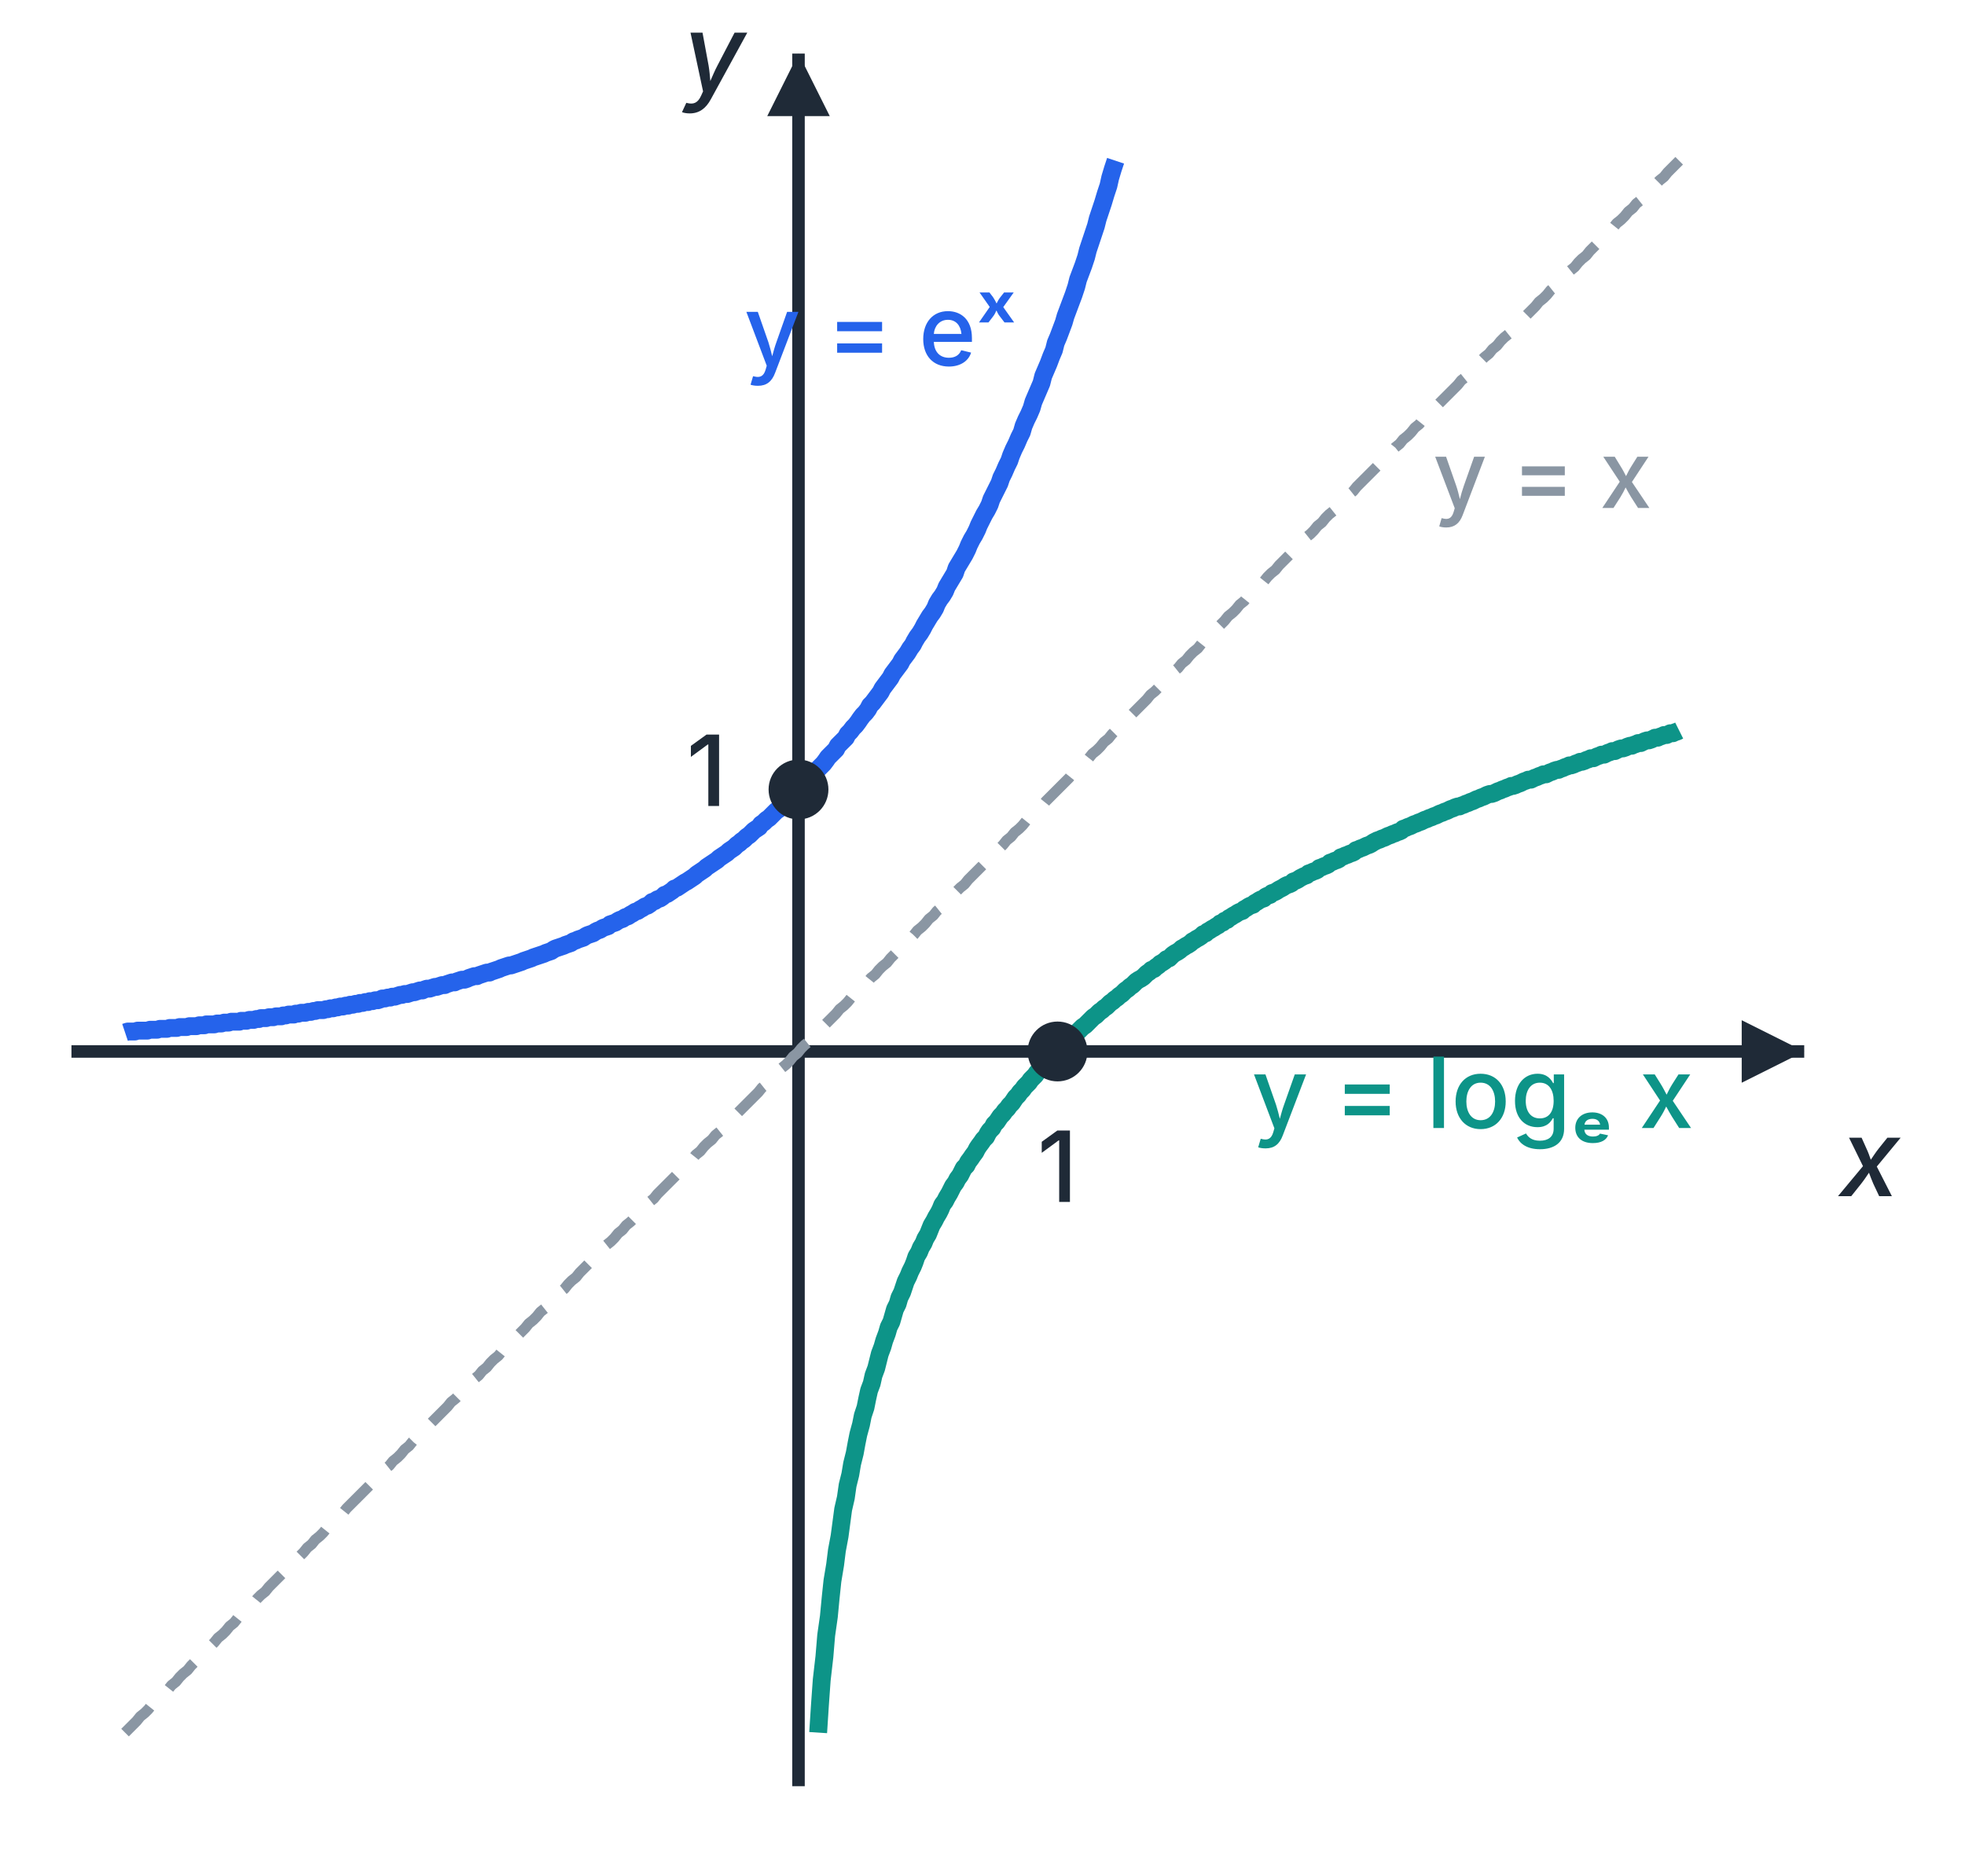
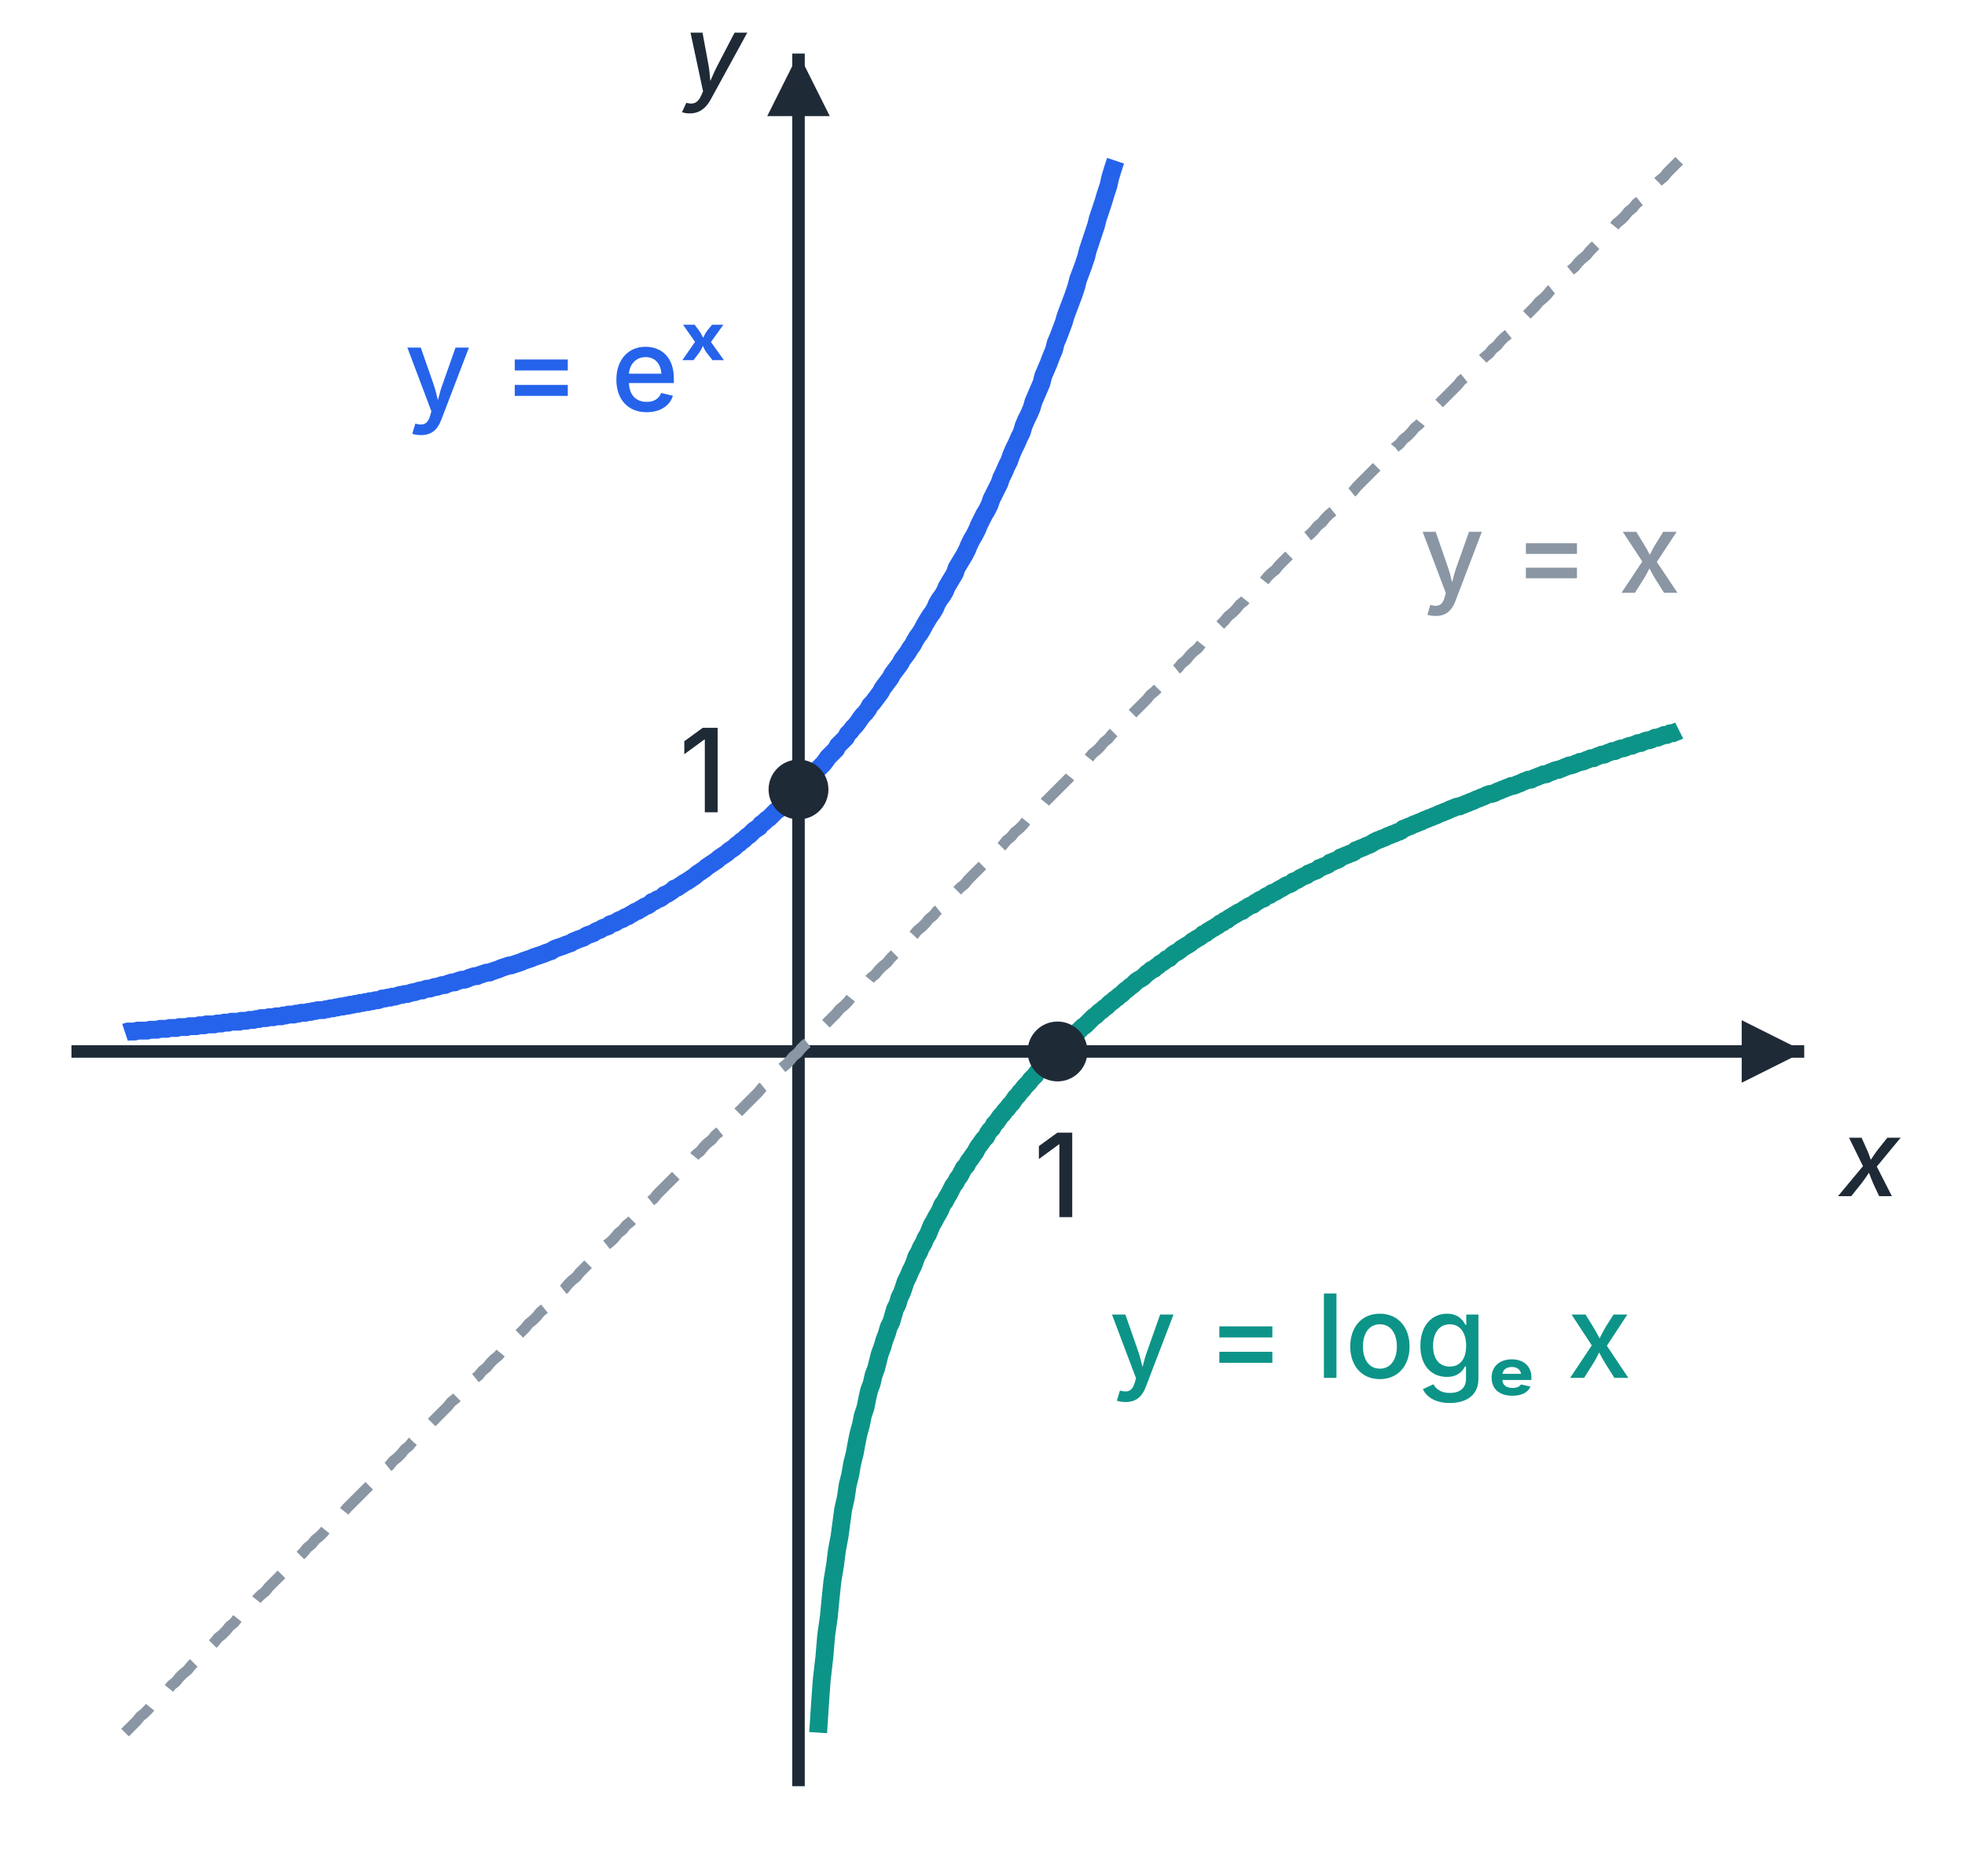
<svg xmlns="http://www.w3.org/2000/svg" viewBox="0 0 220 210" width="220" height="210" font-family="Inter, Arial, sans-serif">
  <line x1="8.0" y1="117.733" x2="202.0" y2="117.733" stroke="#1f2a37" stroke-width="1.4" />
  <path d="M202.0,117.733 l-7,-3.5 v7 z" fill="#1f2a37" />
  <line x1="89.4" y1="200.0" x2="89.4" y2="6.0" stroke="#1f2a37" stroke-width="1.4" />
  <path d="M89.4,6.0 l-3.5,7 h7 z" fill="#1f2a37" />
  <text x="206.0" y="133.933" text-anchor="start" font-size="12" fill="#1f2a37" font-weight="500" font-style="italic">x</text>
  <text x="83.4" y="10.2" text-anchor="end" font-size="12" fill="#1f2a37" font-weight="500" font-style="italic">y</text>
  <polyline points="14.0,194.0 14.4,193.6 14.9,193.1 15.3,192.7 15.7,192.2 16.2,191.8 16.6,191.4 17.0,190.9 17.5,190.5 17.9,190.0 18.3,189.6 18.8,189.2 19.2,188.7 19.7,188.3 20.1,187.8 20.5,187.4 21.0,187.0 21.4,186.5 21.8,186.1 22.3,185.6 22.7,185.2 23.1,184.8 23.6,184.3 24.0,183.9 24.4,183.4 24.9,183.0 25.3,182.6 25.7,182.1 26.2,181.7 26.6,181.2 27.1,180.8 27.5,180.4 27.9,179.9 28.4,179.5 28.8,179.0 29.2,178.6 29.7,178.2 30.1,177.7 30.5,177.3 31.0,176.8 31.4,176.4 31.8,176.0 32.3,175.5 32.7,175.1 33.1,174.6 33.6,174.2 34.0,173.8 34.4,173.3 34.9,172.9 35.3,172.4 35.8,172.0 36.2,171.6 36.6,171.1 37.1,170.7 37.5,170.2 37.9,169.8 38.4,169.4 38.8,168.9 39.2,168.5 39.7,168.0 40.1,167.6 40.5,167.2 41.0,166.7 41.4,166.3 41.8,165.8 42.3,165.4 42.7,165.0 43.1,164.5 43.6,164.1 44.0,163.6 44.5,163.2 44.9,162.8 45.3,162.3 45.8,161.9 46.2,161.4 46.6,161.0 47.1,160.6 47.5,160.1 47.9,159.7 48.4,159.2 48.8,158.8 49.2,158.4 49.7,157.9 50.1,157.5 50.5,157.0 51.0,156.6 51.4,156.2 51.8,155.7 52.3,155.3 52.7,154.8 53.1,154.4 53.6,154.0 54.0,153.5 54.5,153.1 54.9,152.6 55.3,152.2 55.8,151.8 56.2,151.3 56.6,150.9 57.1,150.4 57.5,150.0 57.9,149.6 58.4,149.1 58.8,148.7 59.2,148.2 59.7,147.8 60.1,147.4 60.5,146.9 61.0,146.5 61.4,146.0 61.8,145.6 62.3,145.2 62.7,144.7 63.2,144.3 63.6,143.8 64.0,143.4 64.5,143.0 64.9,142.5 65.3,142.1 65.8,141.6 66.2,141.2 66.6,140.8 67.1,140.3 67.5,139.9 67.9,139.4 68.4,139.0 68.8,138.6 69.2,138.1 69.7,137.7 70.1,137.2 70.6,136.8 71.0,136.4 71.4,135.9 71.9,135.5 72.3,135.0 72.7,134.6 73.2,134.2 73.6,133.7 74.0,133.3 74.5,132.8 74.9,132.4 75.3,132.0 75.8,131.5 76.2,131.1 76.6,130.6 77.1,130.2 77.5,129.8 77.9,129.3 78.4,128.9 78.8,128.4 79.2,128.0 79.7,127.6 80.1,127.1 80.6,126.7 81.0,126.2 81.4,125.8 81.9,125.4 82.3,124.9 82.7,124.5 83.2,124.0 83.6,123.6 84.0,123.2 84.5,122.7 84.9,122.3 85.3,121.8 85.8,121.4 86.2,121.0 86.6,120.5 87.1,120.1 87.5,119.6 88.0,119.2 88.4,118.8 88.8,118.3 89.3,117.9 89.7,117.4 90.1,117.0 90.6,116.6 91.0,116.1 91.4,115.7 91.9,115.2 92.3,114.8 92.7,114.4 93.2,113.9 93.6,113.5 94.0,113.0 94.5,112.6 94.9,112.2 95.3,111.7 95.8,111.3 96.2,110.8 96.7,110.4 97.1,110.0 97.5,109.5 98.0,109.1 98.4,108.6 98.8,108.2 99.3,107.8 99.7,107.3 100.1,106.9 100.6,106.4 101.0,106.0 101.4,105.6 101.9,105.1 102.3,104.7 102.7,104.2 103.2,103.8 103.6,103.4 104.0,102.9 104.5,102.5 104.9,102.0 105.4,101.6 105.8,101.2 106.2,100.7 106.7,100.3 107.1,99.8 107.5,99.4 108.0,99.0 108.4,98.5 108.8,98.1 109.3,97.6 109.7,97.2 110.1,96.8 110.6,96.3 111.0,95.9 111.4,95.4 111.9,95.0 112.3,94.6 112.7,94.1 113.2,93.7 113.6,93.2 114.1,92.8 114.5,92.4 114.9,91.9 115.4,91.5 115.8,91.0 116.2,90.6 116.7,90.2 117.1,89.7 117.5,89.3 118.0,88.8 118.4,88.4 118.8,88.0 119.3,87.5 119.7,87.1 120.1,86.6 120.6,86.2 121.0,85.8 121.4,85.3 121.9,84.9 122.3,84.4 122.8,84.0 123.2,83.6 123.6,83.1 124.1,82.7 124.5,82.2 124.9,81.8 125.4,81.4 125.8,80.9 126.2,80.5 126.7,80.0 127.1,79.6 127.5,79.2 128.0,78.7 128.4,78.3 128.8,77.8 129.3,77.4 129.7,77.0 130.1,76.5 130.6,76.1 131.0,75.6 131.4,75.2 131.9,74.8 132.3,74.3 132.8,73.9 133.2,73.4 133.6,73.0 134.1,72.6 134.5,72.1 134.9,71.7 135.4,71.2 135.8,70.8 136.2,70.4 136.7,69.9 137.1,69.5 137.5,69.0 138.0,68.6 138.4,68.2 138.8,67.7 139.3,67.3 139.7,66.8 140.1,66.4 140.6,66.0 141.0,65.5 141.5,65.1 141.9,64.6 142.3,64.2 142.8,63.8 143.2,63.3 143.6,62.9 144.1,62.4 144.5,62.0 144.9,61.6 145.4,61.1 145.8,60.7 146.2,60.2 146.7,59.8 147.1,59.4 147.5,58.9 148.0,58.5 148.4,58.0 148.8,57.6 149.3,57.2 149.7,56.7 150.2,56.3 150.6,55.8 151.0,55.4 151.5,55.0 151.9,54.5 152.3,54.1 152.8,53.6 153.2,53.2 153.6,52.8 154.1,52.3 154.5,51.9 154.9,51.4 155.4,51.0 155.8,50.6 156.2,50.1 156.7,49.7 157.1,49.2 157.6,48.8 158.0,48.4 158.4,47.9 158.9,47.5 159.3,47.0 159.7,46.6 160.2,46.2 160.6,45.7 161.0,45.3 161.5,44.8 161.9,44.4 162.3,44.0 162.8,43.5 163.2,43.1 163.6,42.6 164.1,42.2 164.5,41.8 164.9,41.3 165.4,40.9 165.8,40.4 166.2,40.0 166.7,39.6 167.1,39.1 167.6,38.7 168.0,38.2 168.4,37.8 168.9,37.4 169.3,36.9 169.7,36.5 170.2,36.0 170.6,35.6 171.0,35.2 171.5,34.7 171.9,34.3 172.3,33.8 172.8,33.4 173.2,33.0 173.6,32.5 174.1,32.1 174.5,31.6 174.9,31.2 175.4,30.8 175.8,30.3 176.3,29.9 176.7,29.4 177.1,29.0 177.6,28.6 178.0,28.1 178.4,27.7 178.9,27.2 179.3,26.8 179.7,26.4 180.2,25.9 180.6,25.5 181.0,25.0 181.5,24.6 181.9,24.2 182.3,23.7 182.8,23.3 183.2,22.8 183.7,22.4 184.1,22.0 184.5,21.5 185.0,21.1 185.4,20.6 185.8,20.2 186.3,19.8 186.7,19.3 187.1,18.9 187.6,18.4 188.0,18.0" fill="none" stroke="#8a96a3" stroke-width="1.2" stroke-dasharray="4 3" stroke-linejoin="round" />
  <polyline points="14.0,115.6 14.3,115.5 14.6,115.5 14.8,115.5 15.1,115.5 15.4,115.4 15.7,115.4 15.9,115.4 16.2,115.4 16.5,115.4 16.8,115.3 17.0,115.3 17.3,115.3 17.6,115.3 17.9,115.2 18.2,115.2 18.4,115.2 18.7,115.2 19.0,115.1 19.3,115.1 19.5,115.1 19.8,115.1 20.1,115.0 20.4,115.0 20.7,115.0 20.9,115.0 21.2,114.9 21.5,114.9 21.8,114.9 22.0,114.9 22.3,114.8 22.6,114.8 22.9,114.8 23.1,114.7 23.4,114.7 23.7,114.7 24.0,114.7 24.3,114.6 24.5,114.6 24.8,114.6 25.1,114.5 25.4,114.5 25.6,114.5 25.9,114.4 26.2,114.4 26.5,114.4 26.8,114.4 27.0,114.3 27.3,114.3 27.6,114.3 27.9,114.2 28.1,114.2 28.4,114.2 28.7,114.1 29.0,114.1 29.2,114.0 29.5,114.0 29.8,114.0 30.1,113.9 30.4,113.9 30.6,113.9 30.9,113.8 31.2,113.8 31.5,113.8 31.7,113.7 32.0,113.7 32.3,113.6 32.6,113.6 32.9,113.6 33.1,113.5 33.4,113.5 33.7,113.4 34.0,113.4 34.2,113.4 34.5,113.3 34.8,113.3 35.1,113.2 35.3,113.2 35.6,113.1 35.9,113.1 36.2,113.1 36.5,113.0 36.7,113.0 37.0,112.9 37.3,112.9 37.6,112.8 37.8,112.8 38.1,112.7 38.4,112.7 38.7,112.6 39.0,112.6 39.2,112.5 39.5,112.5 39.8,112.4 40.1,112.4 40.3,112.3 40.6,112.3 40.9,112.2 41.2,112.2 41.4,112.1 41.7,112.1 42.0,112.0 42.3,112.0 42.6,111.9 42.8,111.8 43.1,111.8 43.4,111.7 43.7,111.7 43.9,111.6 44.2,111.6 44.5,111.5 44.8,111.4 45.0,111.4 45.3,111.3 45.6,111.3 45.9,111.2 46.2,111.1 46.4,111.1 46.7,111.0 47.0,110.9 47.3,110.9 47.5,110.8 47.8,110.7 48.1,110.7 48.4,110.6 48.7,110.5 48.9,110.5 49.2,110.4 49.5,110.3 49.8,110.3 50.0,110.2 50.3,110.1 50.6,110.0 50.9,110.0 51.1,109.9 51.4,109.8 51.7,109.7 52.0,109.7 52.3,109.6 52.5,109.5 52.8,109.4 53.1,109.3 53.4,109.3 53.6,109.2 53.9,109.1 54.2,109.0 54.5,108.9 54.8,108.9 55.0,108.8 55.3,108.7 55.6,108.6 55.9,108.5 56.1,108.4 56.4,108.3 56.7,108.2 57.0,108.1 57.2,108.1 57.5,108.0 57.8,107.9 58.1,107.8 58.4,107.7 58.6,107.6 58.9,107.5 59.2,107.4 59.5,107.3 59.7,107.2 60.0,107.1 60.3,107.0 60.6,106.9 60.9,106.8 61.1,106.7 61.4,106.6 61.7,106.5 62.0,106.3 62.2,106.2 62.5,106.1 62.8,106.0 63.1,105.9 63.3,105.8 63.6,105.7 63.9,105.6 64.2,105.4 64.5,105.3 64.7,105.2 65.0,105.1 65.3,105.0 65.6,104.8 65.8,104.7 66.1,104.6 66.4,104.5 66.7,104.3 66.9,104.2 67.2,104.1 67.5,103.9 67.8,103.8 68.1,103.7 68.3,103.5 68.6,103.4 68.9,103.3 69.2,103.1 69.4,103.0 69.7,102.9 70.0,102.7 70.3,102.6 70.6,102.4 70.8,102.3 71.1,102.1 71.4,102.0 71.7,101.8 71.9,101.7 72.2,101.5 72.5,101.4 72.8,101.2 73.0,101.0 73.3,100.9 73.6,100.7 73.9,100.6 74.2,100.4 74.4,100.2 74.7,100.1 75.0,99.9 75.3,99.7 75.5,99.5 75.8,99.4 76.1,99.2 76.4,99.0 76.7,98.8 76.9,98.7 77.2,98.5 77.5,98.3 77.8,98.1 78.0,97.9 78.3,97.7 78.6,97.5 78.9,97.3 79.1,97.1 79.4,96.9 79.7,96.7 80.0,96.5 80.3,96.3 80.5,96.1 80.8,95.9 81.1,95.7 81.4,95.5 81.6,95.3 81.9,95.1 82.2,94.9 82.5,94.6 82.8,94.4 83.0,94.2 83.3,94.0 83.6,93.7 83.9,93.5 84.1,93.3 84.4,93.0 84.7,92.8 85.0,92.6 85.2,92.3 85.5,92.1 85.8,91.8 86.1,91.6 86.4,91.3 86.6,91.1 86.9,90.8 87.2,90.6 87.5,90.3 87.7,90.0 88.0,89.8 88.3,89.5 88.6,89.2 88.9,89.0 89.1,88.7 89.4,88.4 89.7,88.1 90.0,87.8 90.2,87.5 90.5,87.3 90.8,87.0 91.1,86.7 91.3,86.4 91.6,86.1 91.9,85.8 92.2,85.5 92.5,85.1 92.7,84.8 93.0,84.5 93.3,84.2 93.6,83.9 93.8,83.5 94.1,83.2 94.4,82.9 94.7,82.6 94.9,82.2 95.2,81.9 95.5,81.5 95.8,81.2 96.1,80.8 96.3,80.5 96.6,80.1 96.9,79.8 97.2,79.4 97.4,79.0 97.7,78.7 98.0,78.3 98.3,77.9 98.6,77.5 98.8,77.1 99.1,76.7 99.4,76.3 99.7,75.9 99.9,75.5 100.2,75.1 100.5,74.7 100.8,74.3 101.0,73.9 101.3,73.5 101.6,73.1 101.9,72.6 102.2,72.2 102.4,71.8 102.7,71.3 103.0,70.9 103.3,70.4 103.5,70.0 103.8,69.5 104.1,69.0 104.4,68.6 104.7,68.1 104.9,67.6 105.2,67.1 105.5,66.7 105.8,66.2 106.0,65.7 106.3,65.2 106.6,64.7 106.9,64.2 107.1,63.6 107.4,63.1 107.7,62.6 108.0,62.1 108.3,61.5 108.5,61.0 108.8,60.4 109.1,59.9 109.4,59.3 109.6,58.8 109.9,58.2 110.2,57.6 110.5,57.1 110.8,56.5 111.0,55.9 111.3,55.3 111.6,54.7 111.9,54.1 112.1,53.5 112.4,52.9 112.7,52.2 113.0,51.6 113.2,51.0 113.5,50.3 113.8,49.7 114.1,49.0 114.4,48.4 114.6,47.7 114.9,47.0 115.2,46.4 115.5,45.7 115.7,45.0 116.0,44.3 116.3,43.6 116.6,42.9 116.8,42.1 117.1,41.4 117.4,40.7 117.7,39.9 118.0,39.2 118.2,38.4 118.5,37.7 118.8,36.9 119.1,36.1 119.3,35.4 119.6,34.6 119.9,33.8 120.2,33.0 120.5,32.1 120.7,31.3 121.0,30.5 121.3,29.7 121.6,28.8 121.8,28.0 122.1,27.1 122.4,26.2 122.7,25.3 122.9,24.5 123.2,23.6 123.5,22.7 123.8,21.7 124.1,20.8 124.3,19.9 124.6,18.9 124.9,18.0" fill="none" stroke="#2563eb" stroke-width="2" stroke-linejoin="round" />
  <polyline points="91.6,194.0 91.8,190.9 92.0,188.1 92.3,185.5 92.5,183.1 92.8,181.0 93.0,178.9 93.2,177.0 93.5,175.2 93.7,173.6 94.0,172.0 94.2,170.5 94.4,169.0 94.7,167.7 94.9,166.3 95.2,165.1 95.4,163.9 95.7,162.7 95.9,161.6 96.1,160.6 96.4,159.5 96.6,158.5 96.9,157.6 97.1,156.6 97.3,155.7 97.6,154.9 97.8,154.0 98.1,153.2 98.3,152.4 98.5,151.6 98.8,150.8 99.0,150.1 99.3,149.3 99.5,148.6 99.8,148.0 100.0,147.3 100.2,146.6 100.5,146.0 100.7,145.3 101.0,144.7 101.2,144.1 101.4,143.5 101.7,142.9 101.9,142.4 102.2,141.8 102.4,141.3 102.6,140.7 102.9,140.2 103.1,139.7 103.4,139.2 103.6,138.7 103.9,138.2 104.1,137.7 104.3,137.2 104.6,136.7 104.8,136.3 105.1,135.8 105.3,135.4 105.5,134.9 105.8,134.5 106.0,134.1 106.3,133.6 106.5,133.2 106.7,132.8 107.0,132.4 107.2,132.0 107.5,131.6 107.7,131.2 107.9,130.8 108.2,130.5 108.4,130.1 108.7,129.7 108.9,129.4 109.2,129.0 109.4,128.6 109.6,128.3 109.9,127.9 110.1,127.6 110.4,127.3 110.6,126.9 110.8,126.6 111.1,126.3 111.3,125.9 111.6,125.6 111.8,125.3 112.0,125.0 112.3,124.7 112.5,124.4 112.8,124.1 113.0,123.8 113.3,123.5 113.5,123.2 113.7,122.9 114.0,122.6 114.2,122.3 114.5,122.0 114.7,121.7 114.9,121.5 115.2,121.2 115.4,120.9 115.7,120.6 115.9,120.4 116.1,120.1 116.4,119.8 116.6,119.6 116.9,119.3 117.1,119.1 117.4,118.8 117.6,118.6 117.8,118.3 118.1,118.1 118.3,117.8 118.6,117.6 118.8,117.3 119.0,117.1 119.3,116.9 119.5,116.6 119.8,116.4 120.0,116.2 120.2,115.9 120.5,115.7 120.7,115.5 121.0,115.2 121.2,115.0 121.5,114.8 121.7,114.6 121.9,114.4 122.2,114.1 122.4,113.9 122.7,113.7 122.9,113.5 123.1,113.3 123.4,113.1 123.6,112.9 123.9,112.7 124.1,112.5 124.3,112.3 124.6,112.1 124.8,111.9 125.1,111.7 125.3,111.5 125.6,111.3 125.8,111.1 126.0,110.9 126.3,110.7 126.5,110.5 126.8,110.3 127.0,110.1 127.2,109.9 127.5,109.7 127.7,109.6 128.0,109.4 128.2,109.2 128.4,109.0 128.7,108.8 128.9,108.6 129.2,108.5 129.4,108.3 129.7,108.1 129.9,107.9 130.1,107.8 130.4,107.6 130.6,107.4 130.9,107.3 131.1,107.1 131.3,106.9 131.6,106.7 131.8,106.6 132.1,106.4 132.3,106.2 132.5,106.1 132.8,105.9 133.0,105.8 133.3,105.6 133.5,105.4 133.7,105.3 134.0,105.1 134.2,105.0 134.5,104.8 134.7,104.6 135.0,104.5 135.2,104.3 135.4,104.2 135.7,104.0 135.9,103.9 136.2,103.7 136.4,103.6 136.6,103.4 136.9,103.3 137.1,103.1 137.4,103.0 137.6,102.8 137.8,102.7 138.1,102.5 138.3,102.4 138.6,102.2 138.8,102.1 139.1,102.0 139.3,101.8 139.5,101.7 139.8,101.5 140.0,101.4 140.3,101.3 140.5,101.1 140.7,101.0 141.0,100.8 141.2,100.7 141.5,100.6 141.7,100.4 141.9,100.3 142.2,100.2 142.4,100.0 142.7,99.9 142.9,99.8 143.2,99.6 143.4,99.5 143.6,99.4 143.9,99.2 144.1,99.1 144.4,99.0 144.6,98.9 144.8,98.7 145.1,98.6 145.3,98.5 145.6,98.3 145.8,98.2 146.0,98.1 146.3,98.0 146.5,97.8 146.8,97.7 147.0,97.6 147.3,97.5 147.5,97.4 147.7,97.2 148.0,97.1 148.2,97.0 148.5,96.9 148.7,96.8 148.9,96.6 149.2,96.5 149.4,96.4 149.7,96.3 149.9,96.2 150.1,96.0 150.4,95.9 150.6,95.8 150.9,95.7 151.1,95.6 151.4,95.5 151.6,95.4 151.8,95.2 152.1,95.1 152.3,95.0 152.6,94.9 152.8,94.8 153.0,94.7 153.3,94.6 153.5,94.5 153.8,94.3 154.0,94.2 154.2,94.1 154.5,94.0 154.7,93.9 155.0,93.8 155.2,93.7 155.4,93.6 155.7,93.5 155.9,93.4 156.2,93.3 156.4,93.2 156.7,93.1 156.9,93.0 157.1,92.8 157.4,92.7 157.6,92.6 157.9,92.5 158.1,92.4 158.3,92.3 158.6,92.2 158.8,92.1 159.1,92.0 159.3,91.9 159.5,91.8 159.8,91.7 160.0,91.6 160.3,91.5 160.5,91.4 160.8,91.3 161.0,91.2 161.2,91.1 161.5,91.0 161.7,90.9 162.0,90.8 162.2,90.7 162.4,90.6 162.7,90.5 162.9,90.4 163.2,90.3 163.4,90.3 163.6,90.2 163.9,90.1 164.1,90.0 164.4,89.9 164.6,89.8 164.9,89.7 165.1,89.6 165.3,89.5 165.6,89.4 165.8,89.3 166.1,89.2 166.3,89.1 166.5,89.0 166.8,88.9 167.0,88.9 167.3,88.8 167.5,88.7 167.7,88.6 168.0,88.5 168.2,88.4 168.5,88.3 168.7,88.2 169.0,88.1 169.2,88.0 169.4,88.0 169.7,87.9 169.9,87.8 170.2,87.7 170.4,87.6 170.6,87.5 170.9,87.4 171.1,87.3 171.4,87.3 171.6,87.2 171.8,87.1 172.1,87.0 172.3,86.9 172.6,86.8 172.8,86.7 173.1,86.7 173.3,86.6 173.5,86.5 173.8,86.4 174.0,86.3 174.3,86.2 174.5,86.2 174.7,86.1 175.0,86.0 175.2,85.9 175.5,85.8 175.7,85.7 175.9,85.7 176.2,85.6 176.4,85.5 176.7,85.4 176.9,85.3 177.1,85.3 177.4,85.2 177.6,85.1 177.9,85.0 178.1,84.9 178.4,84.9 178.6,84.8 178.8,84.7 179.1,84.6 179.3,84.5 179.6,84.5 179.8,84.4 180.0,84.3 180.3,84.2 180.5,84.1 180.8,84.1 181.0,84.0 181.2,83.9 181.5,83.8 181.7,83.8 182.0,83.7 182.2,83.6 182.5,83.5 182.7,83.5 182.9,83.4 183.2,83.3 183.4,83.2 183.7,83.2 183.9,83.1 184.1,83.0 184.4,82.9 184.6,82.9 184.9,82.8 185.1,82.7 185.3,82.6 185.6,82.6 185.8,82.5 186.1,82.4 186.3,82.3 186.6,82.3 186.8,82.2 187.0,82.1 187.3,82.1 187.5,82.0 187.8,81.9 188.0,81.8" fill="none" stroke="#0d9488" stroke-width="2" stroke-linejoin="round" />
  <circle cx="89.4" cy="88.4" r="2.6" fill="#1f2a37" stroke="#1f2a37" stroke-width="1.5" />
  <circle cx="118.4" cy="117.733" r="2.6" fill="#1f2a37" stroke="#1f2a37" stroke-width="1.5" />
-   <text x="81.4" y="90.25" text-anchor="end" font-size="11" fill="#1f2a37" font-weight="500">1</text>
-   <text x="118.4" y="134.583" text-anchor="middle" font-size="11" fill="#1f2a37" font-weight="500">1</text>
-   <text x="113.85" y="40.917" text-anchor="end" font-size="11" fill="#2563eb" font-weight="500">y = eˣ</text>
-   <text x="140.15" y="126.303" text-anchor="start" font-size="11" fill="#0d9488" font-weight="500">y = logₑ x</text>
-   <text x="160.45" y="56.875" text-anchor="start" font-size="10.5" fill="#8a96a3" font-weight="500">y = x</text>
+   <text x="81.4" y="90.95" text-anchor="end" font-size="13" fill="#1f2a37" font-weight="500">1</text>
+   <text x="118.4" y="136.283" text-anchor="middle" font-size="13" fill="#1f2a37" font-weight="500">1</text>
+   <text x="81.4" y="46.017" text-anchor="end" font-size="13" fill="#2563eb" font-weight="500">y = eˣ</text>
+   <text x="124.2" y="154.283" text-anchor="start" font-size="13" fill="#0d9488" font-weight="500">y = logₑ x</text>
+   <text x="159.0" y="66.375" text-anchor="start" font-size="12.5" fill="#8a96a3" font-weight="500">y = x</text>
</svg>
